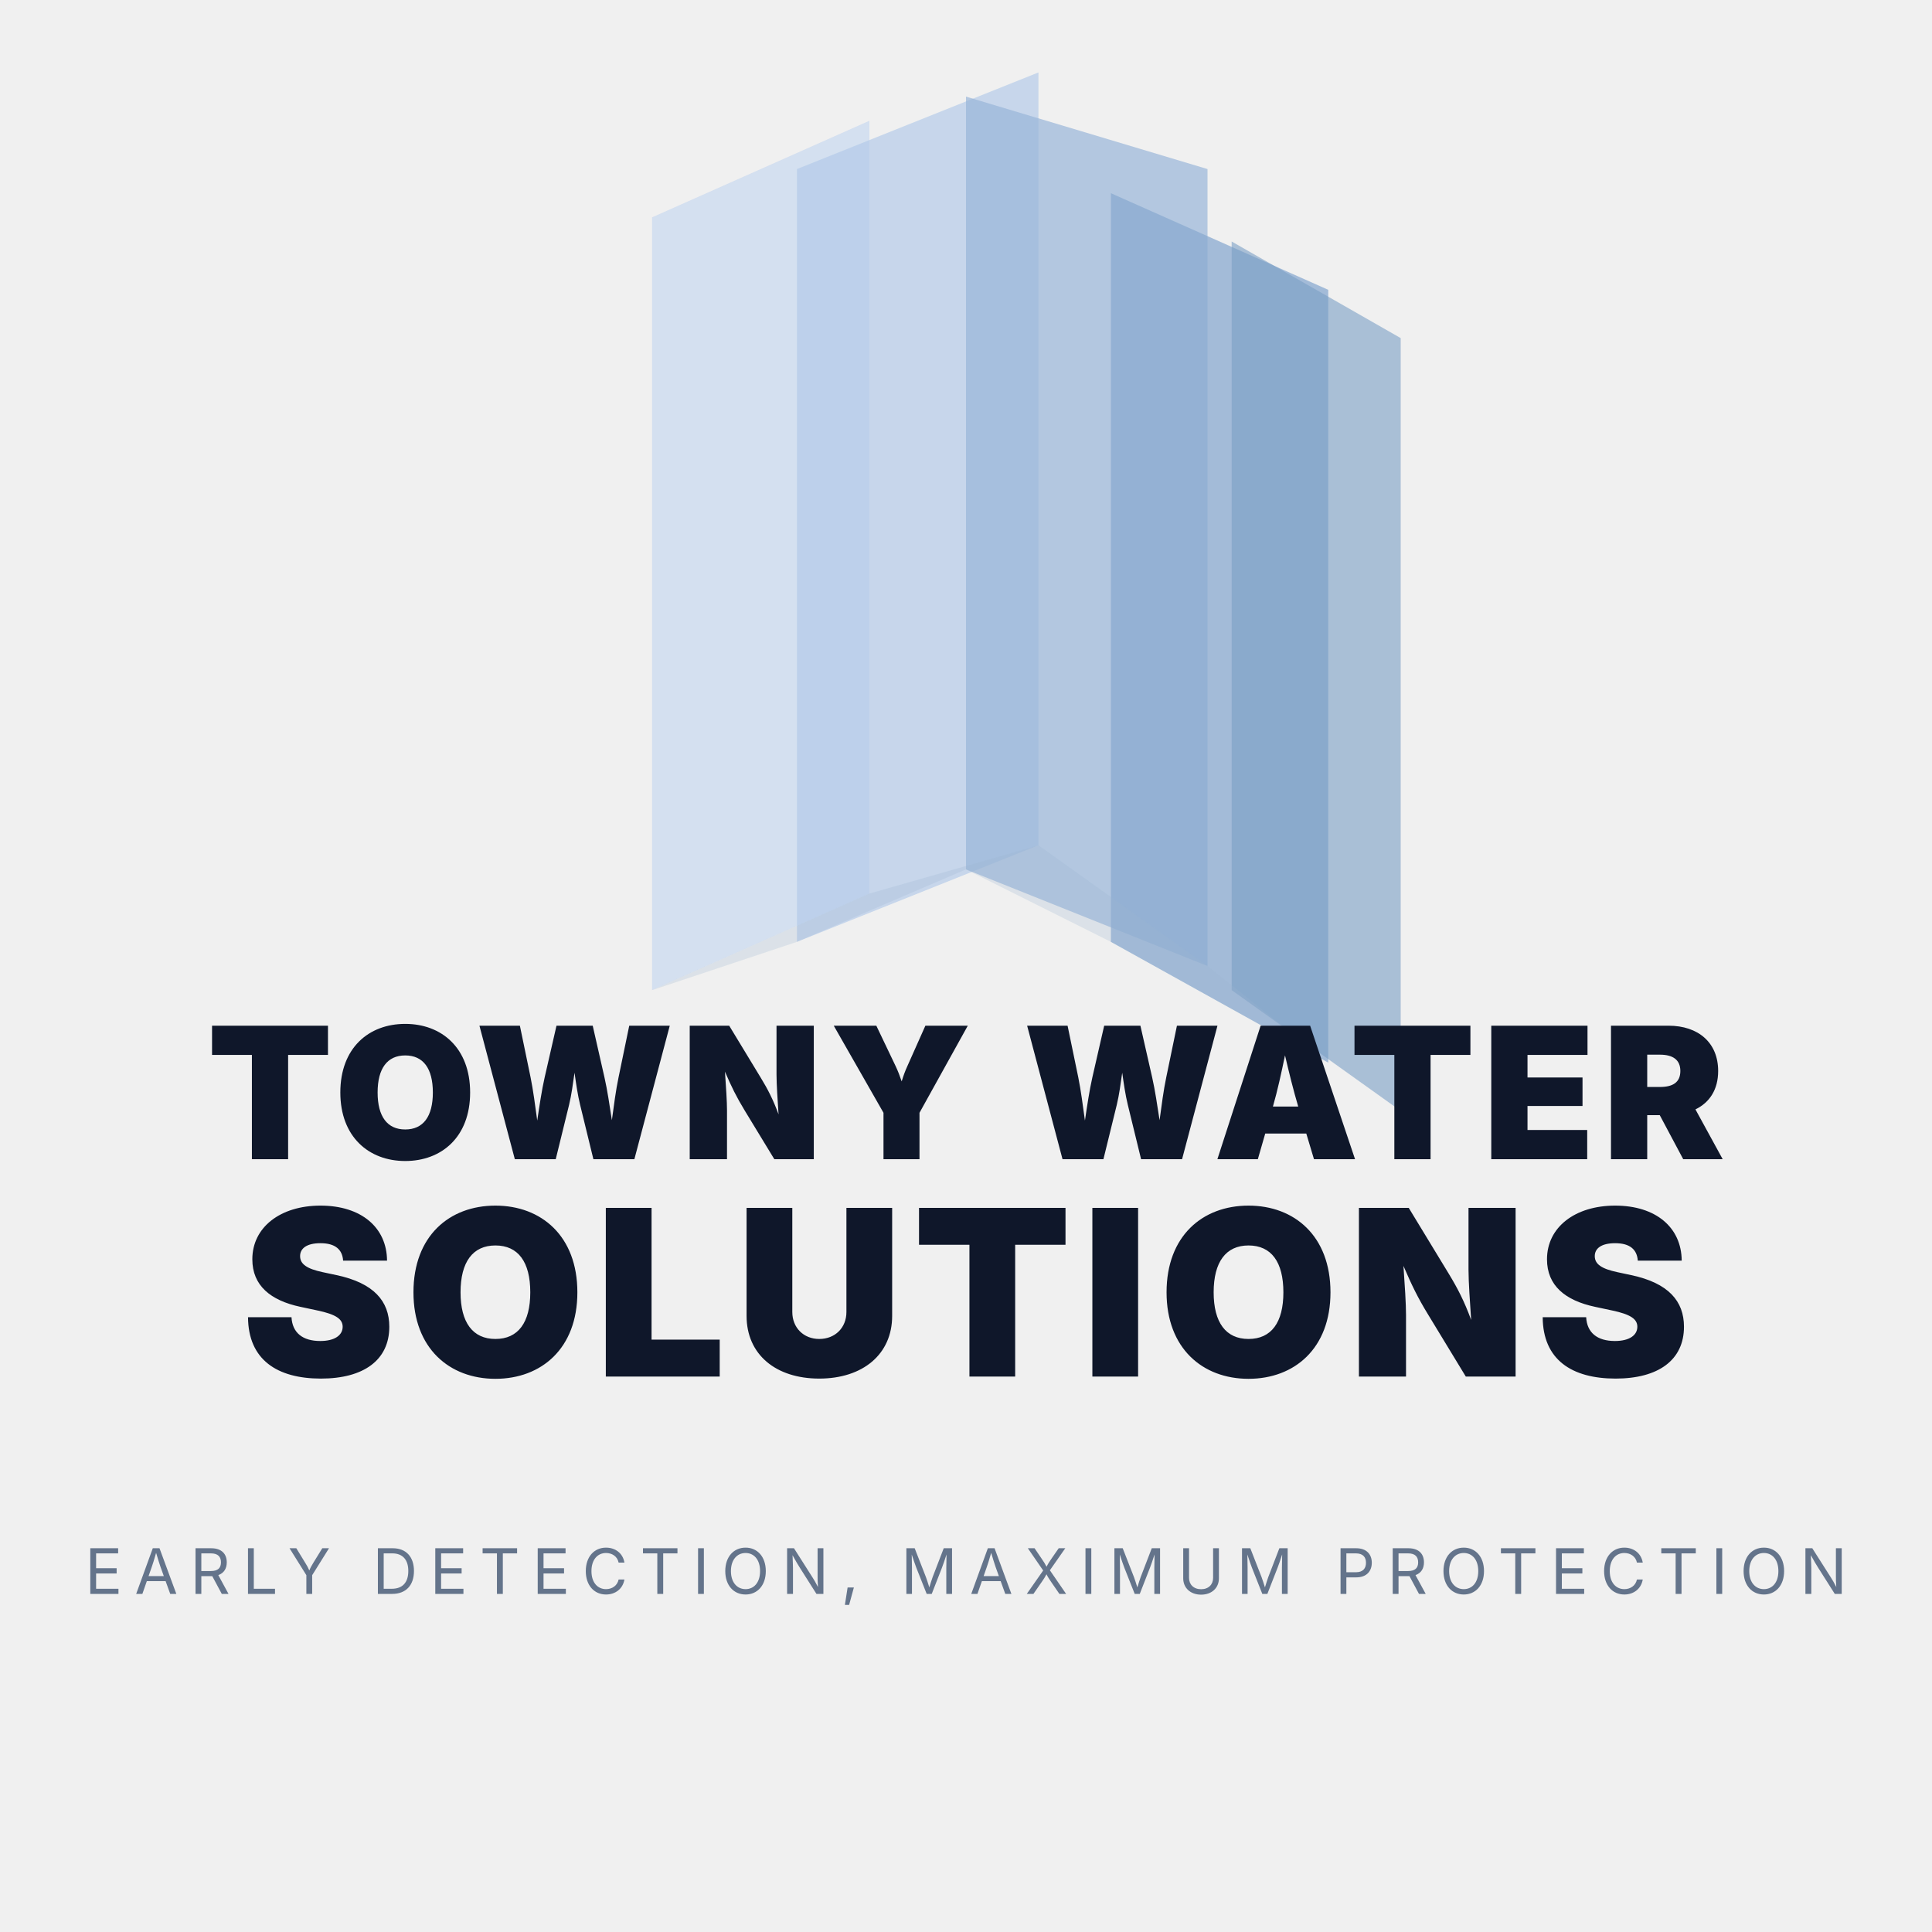
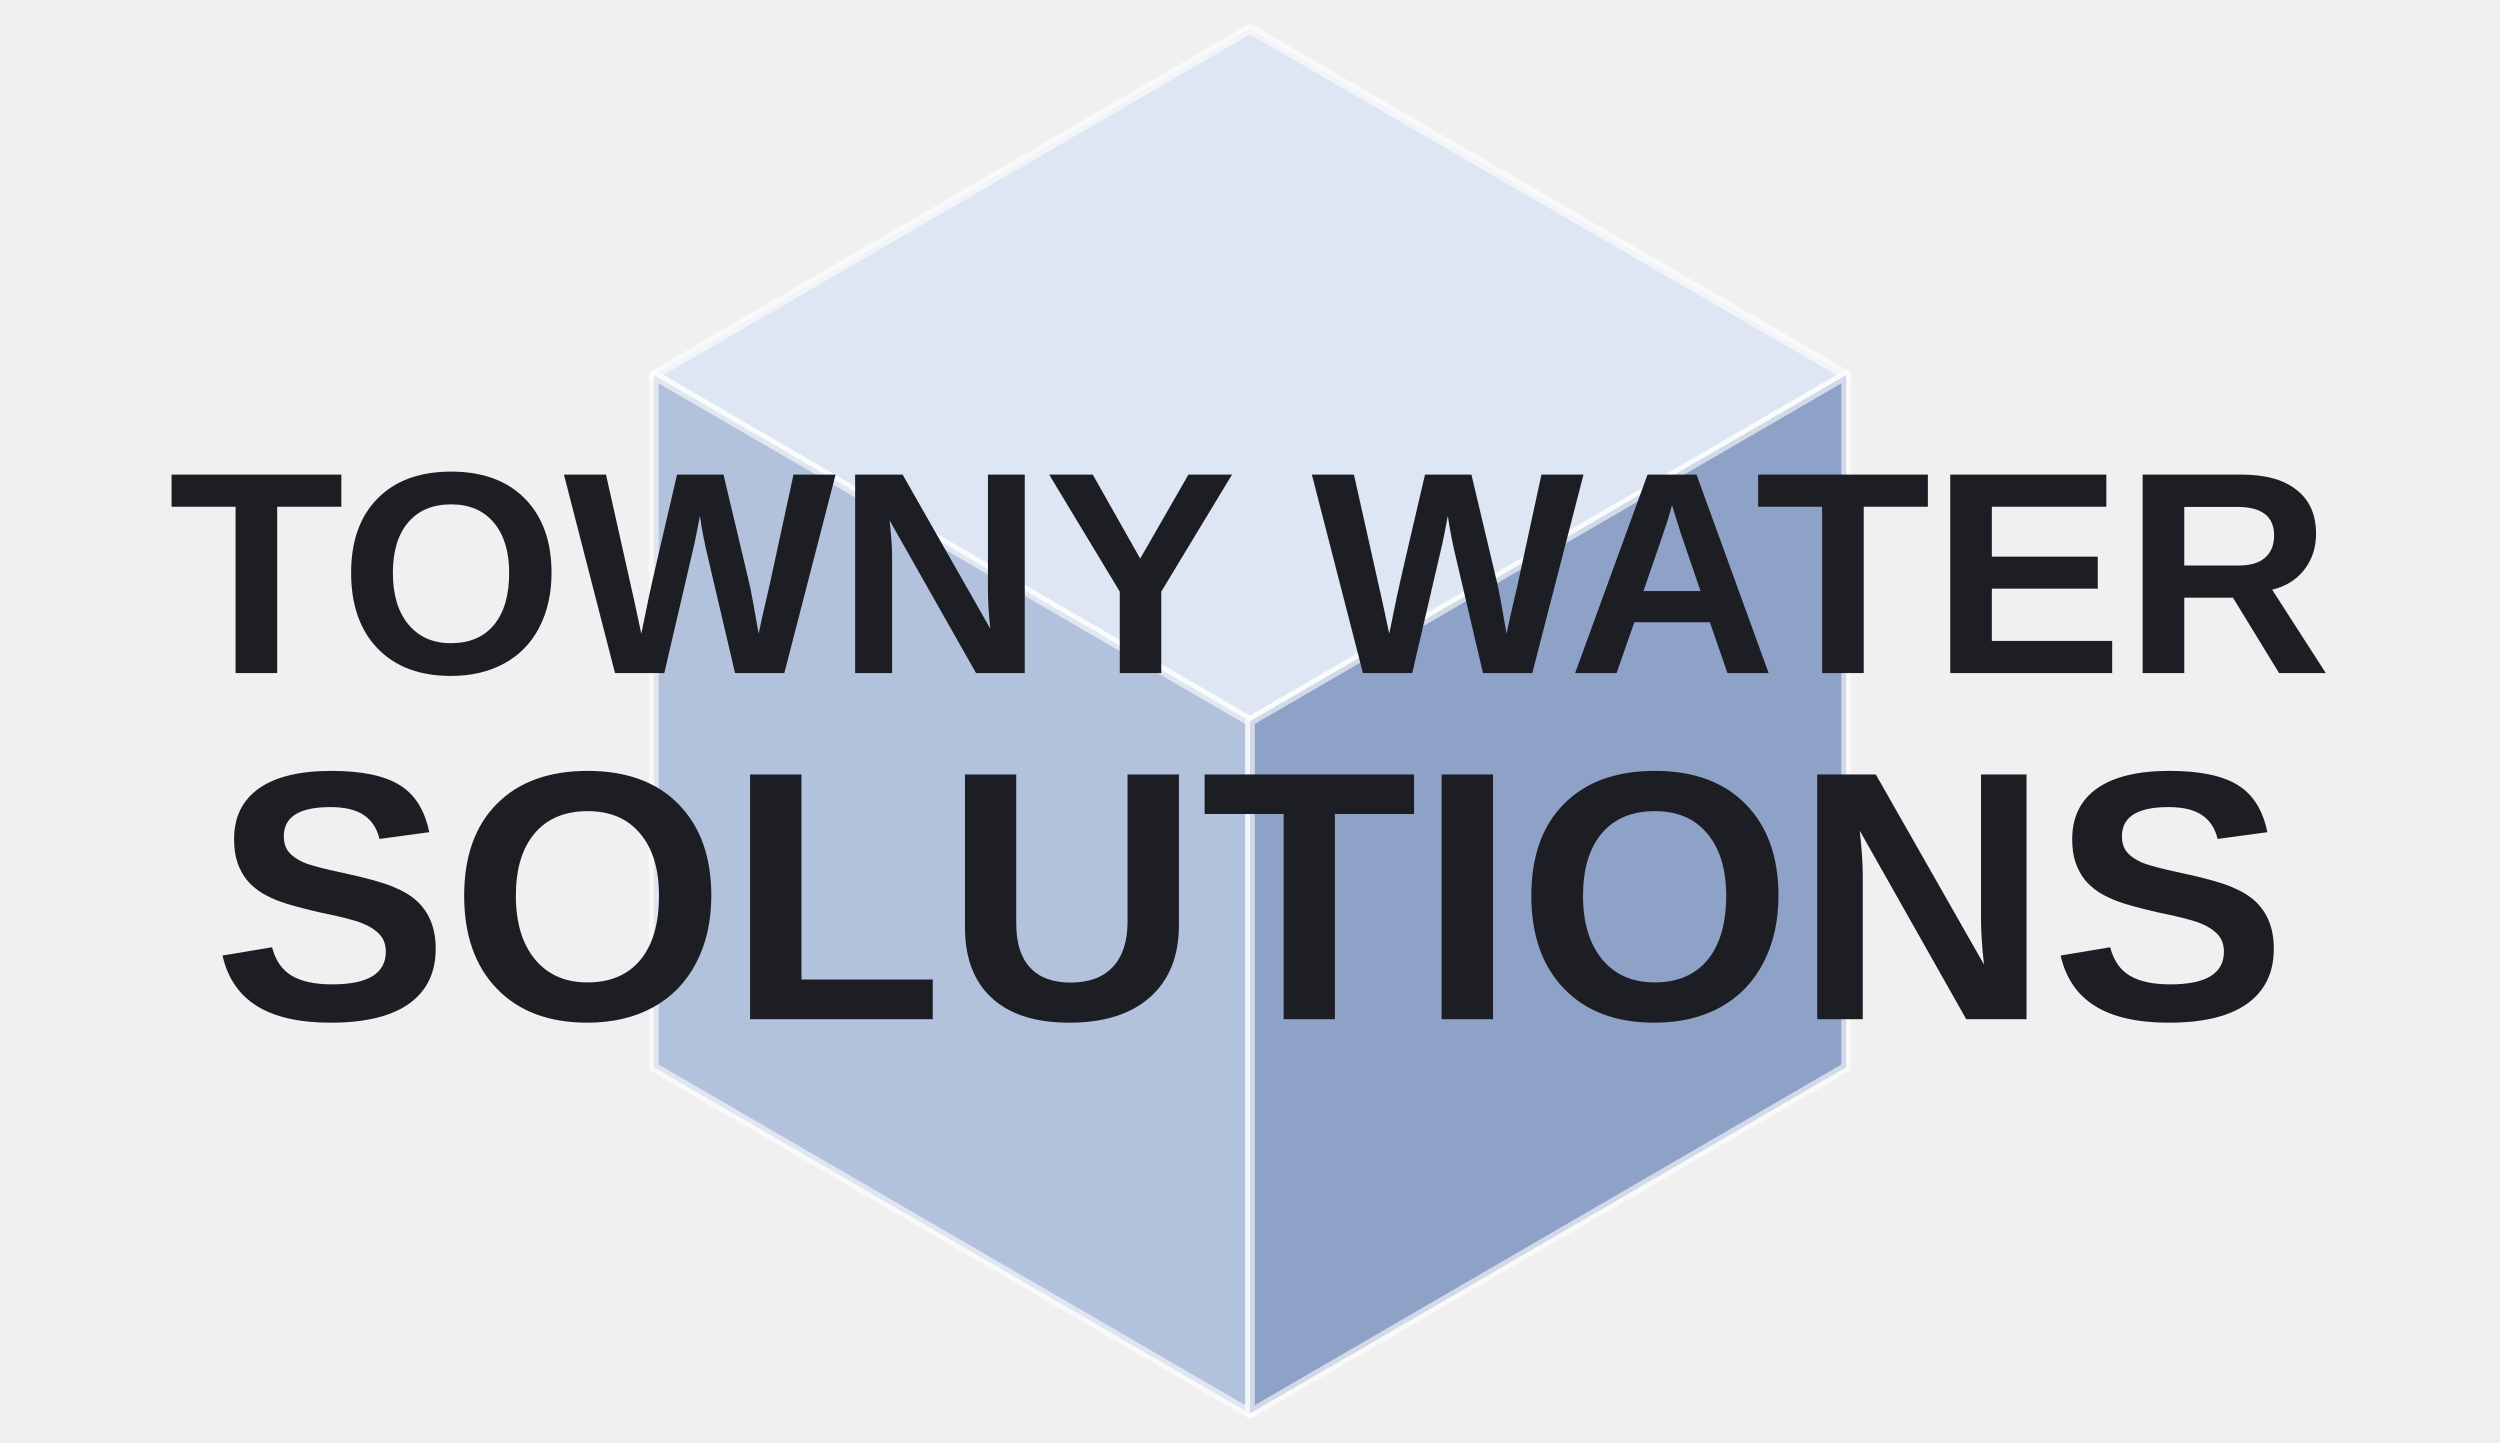
- <svg xmlns="http://www.w3.org/2000/svg" viewBox="0 0 400 400">
-   <g transform="translate(200, 155)">
-     <polygon points="-65,-110 -20,-130 -20,30 -65,50" fill="#c8d8ef" opacity="0.7" />
-     <polygon points="-35,-120 15,-140 15,20 -35,40" fill="#b0c8e8" opacity="0.65" />
-     <polygon points="0,-135 50,-120 50,45 0,25" fill="#99b5d8" opacity="0.7" />
-     <polygon points="30,-115 75,-95 75,65 30,40" fill="#8aaad0" opacity="0.75" />
-     <polygon points="55,-105 90,-85 90,75 55,50" fill="#7a9ec5" opacity="0.6" />
-     <polygon points="-65,50 -20,30 15,20 50,45 75,65 30,40 0,25 -35,40" fill="#9ab4d0" opacity="0.25" />
+ <svg xmlns="http://www.w3.org/2000/svg" viewBox="0 0 260 150" role="img" aria-label="Towny Water Solutions">
+   <g stroke="#ffffff" stroke-opacity="0.6" stroke-width="1" stroke-linejoin="round">
+     <polygon points="130,3 192,39 130,75 68,39" fill="#dbe5f2" fill-opacity="0.9" />
+     <polygon points="68,39 130,75 130,147 68,111" fill="#a7b9d8" fill-opacity="0.85" />
+     <polygon points="130,75 192,39 192,111 130,147" fill="#7d93c0" fill-opacity="0.85" />
  </g>
-   <text x="200" y="240" text-anchor="middle" font-family="'Outfit','Inter','Helvetica Neue',Arial,sans-serif" font-weight="900" font-size="38" fill="#0f172a" letter-spacing="1.5">TOWNY WATER</text>
-   <text x="200" y="285" text-anchor="middle" font-family="'Outfit','Inter','Helvetica Neue',Arial,sans-serif" font-weight="900" font-size="48" fill="#0f172a" letter-spacing="2">SOLUTIONS</text>
-   <text x="200" y="330" text-anchor="middle" font-family="'Inter','Helvetica Neue',Arial,sans-serif" font-weight="400" font-size="13" fill="#64748b" letter-spacing="2.5">EARLY DETECTION, MAXIMUM PROTECTION</text>
+   <g fill="#1d1d24" font-family="Montserrat, 'Century Gothic', Avenir, 'Helvetica Neue', Arial, sans-serif" font-weight="800" text-anchor="middle">
+     <text x="130" y="70" font-size="30" textLength="214" lengthAdjust="spacingAndGlyphs">TOWNY WATER</text>
+     <text x="130" y="106" font-size="37" textLength="214" lengthAdjust="spacingAndGlyphs">SOLUTIONS</text>
+   </g>
</svg>
